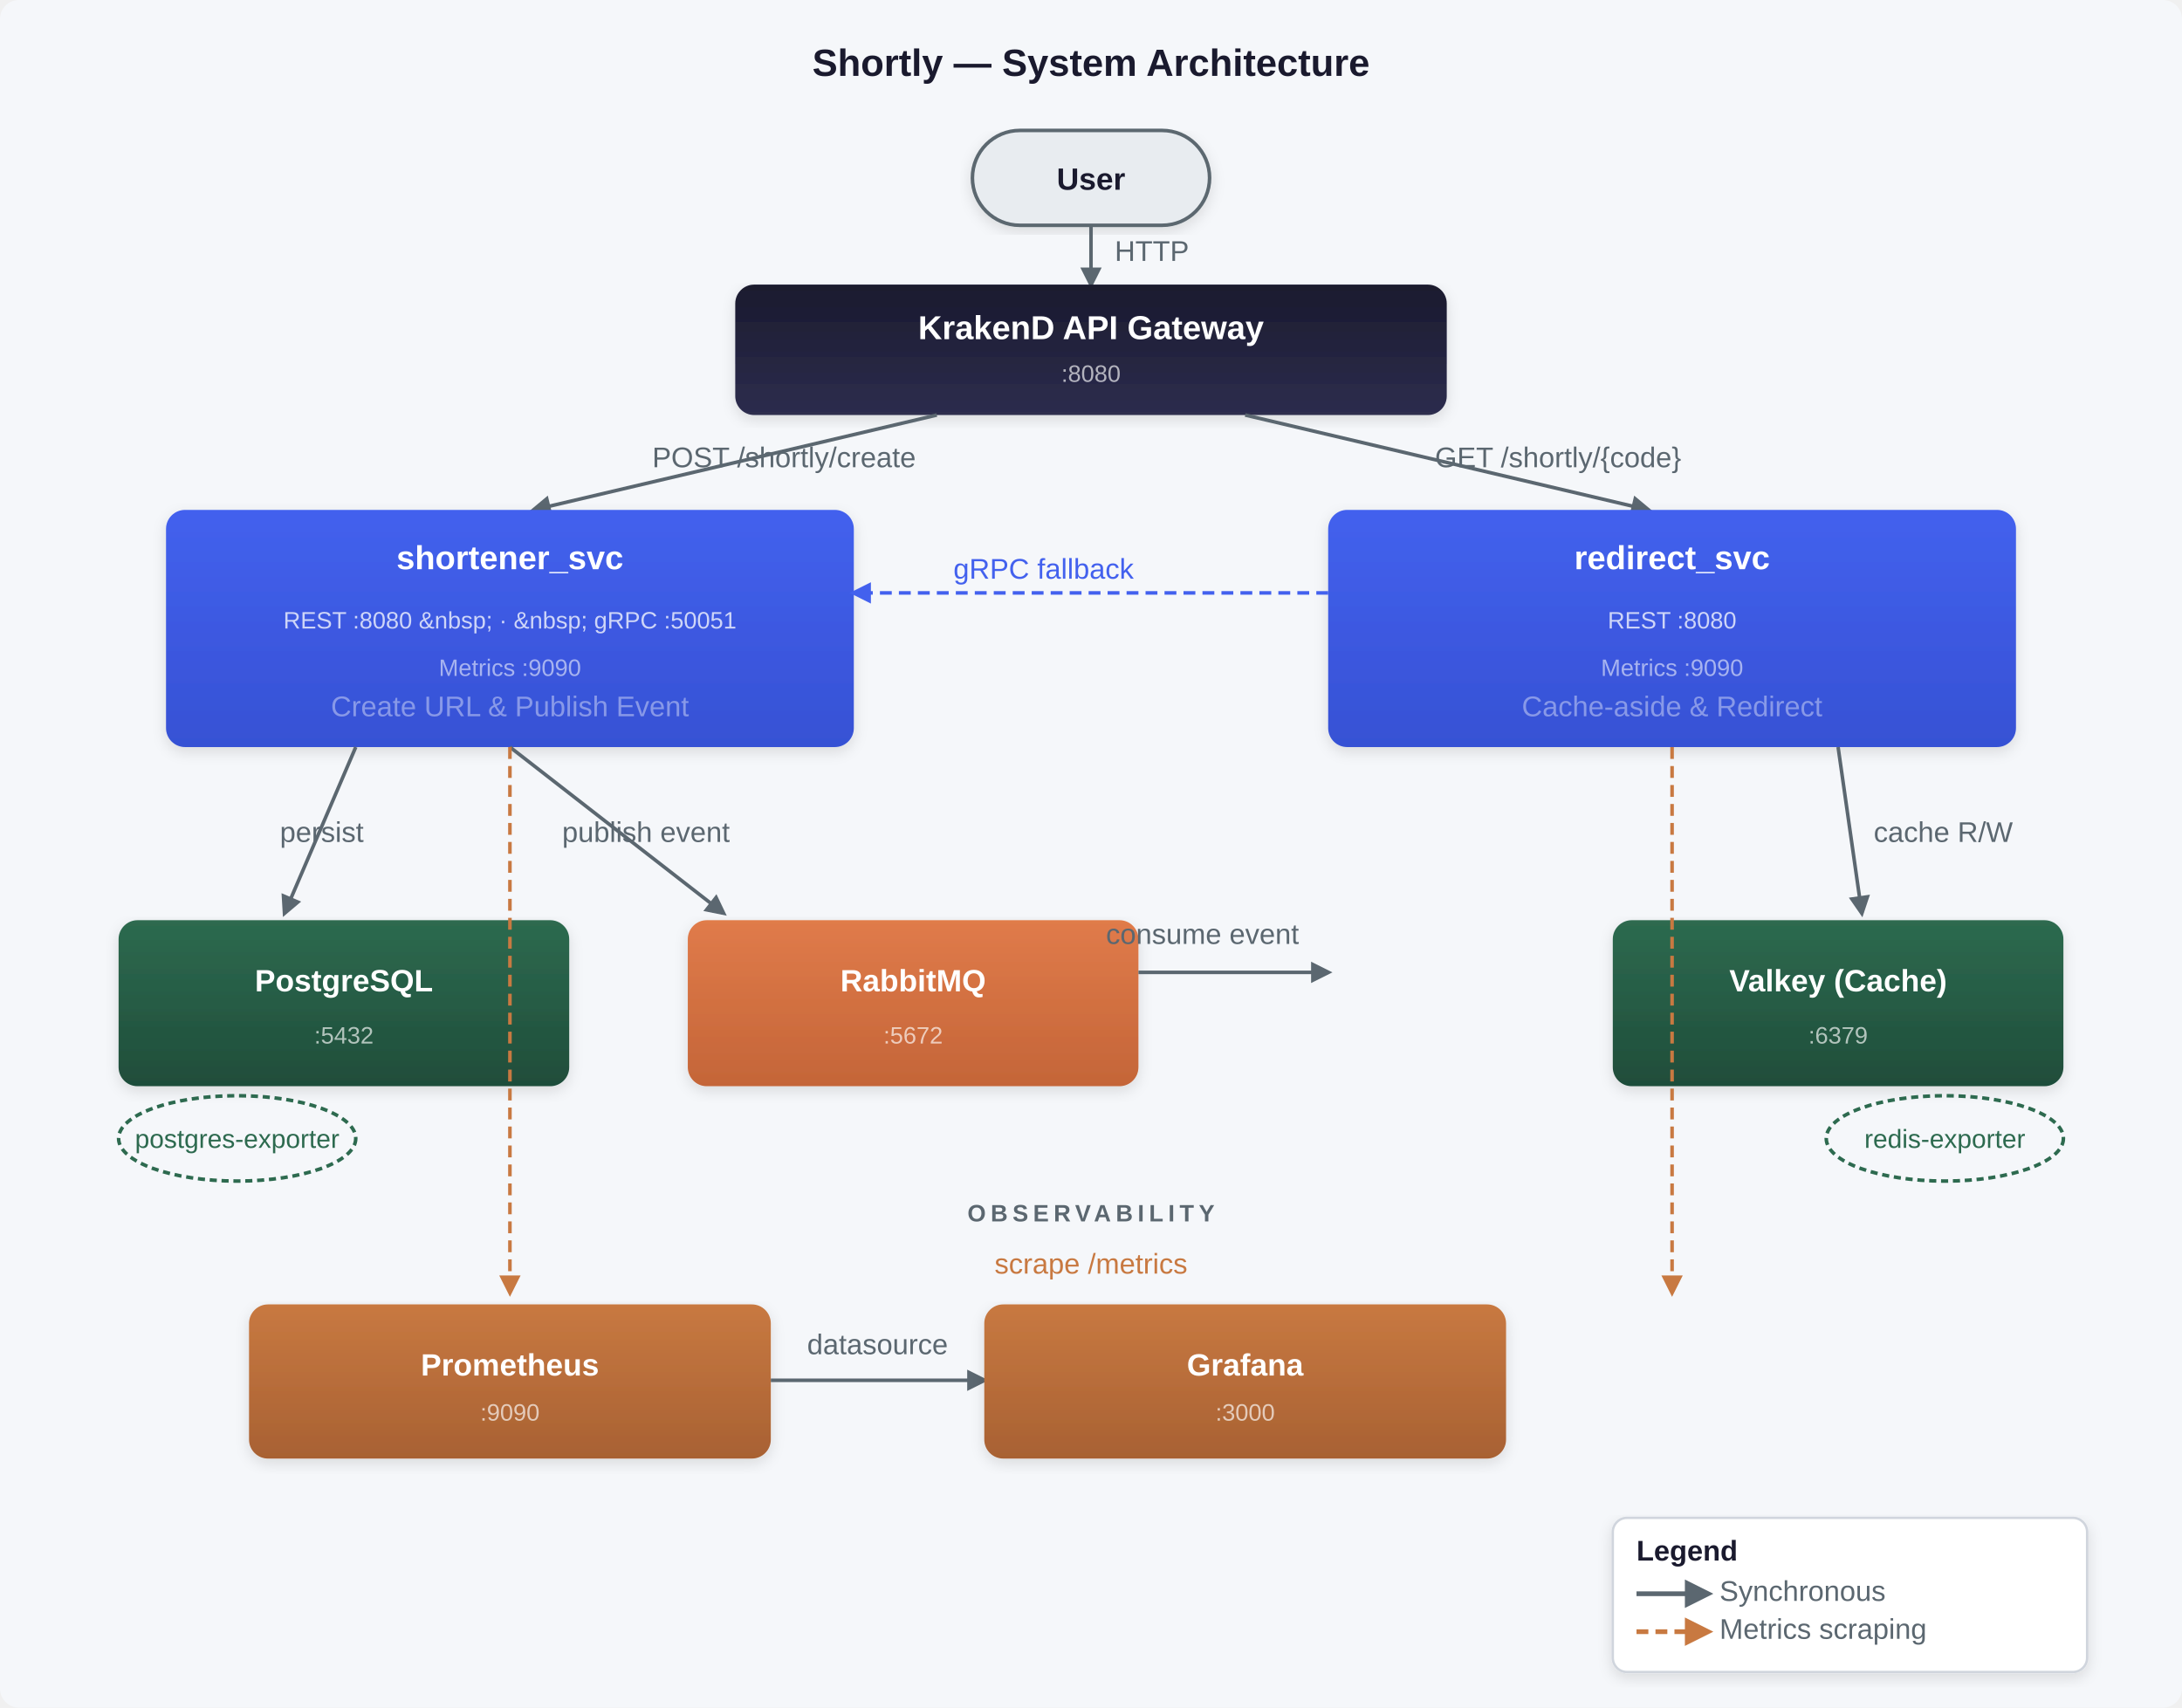
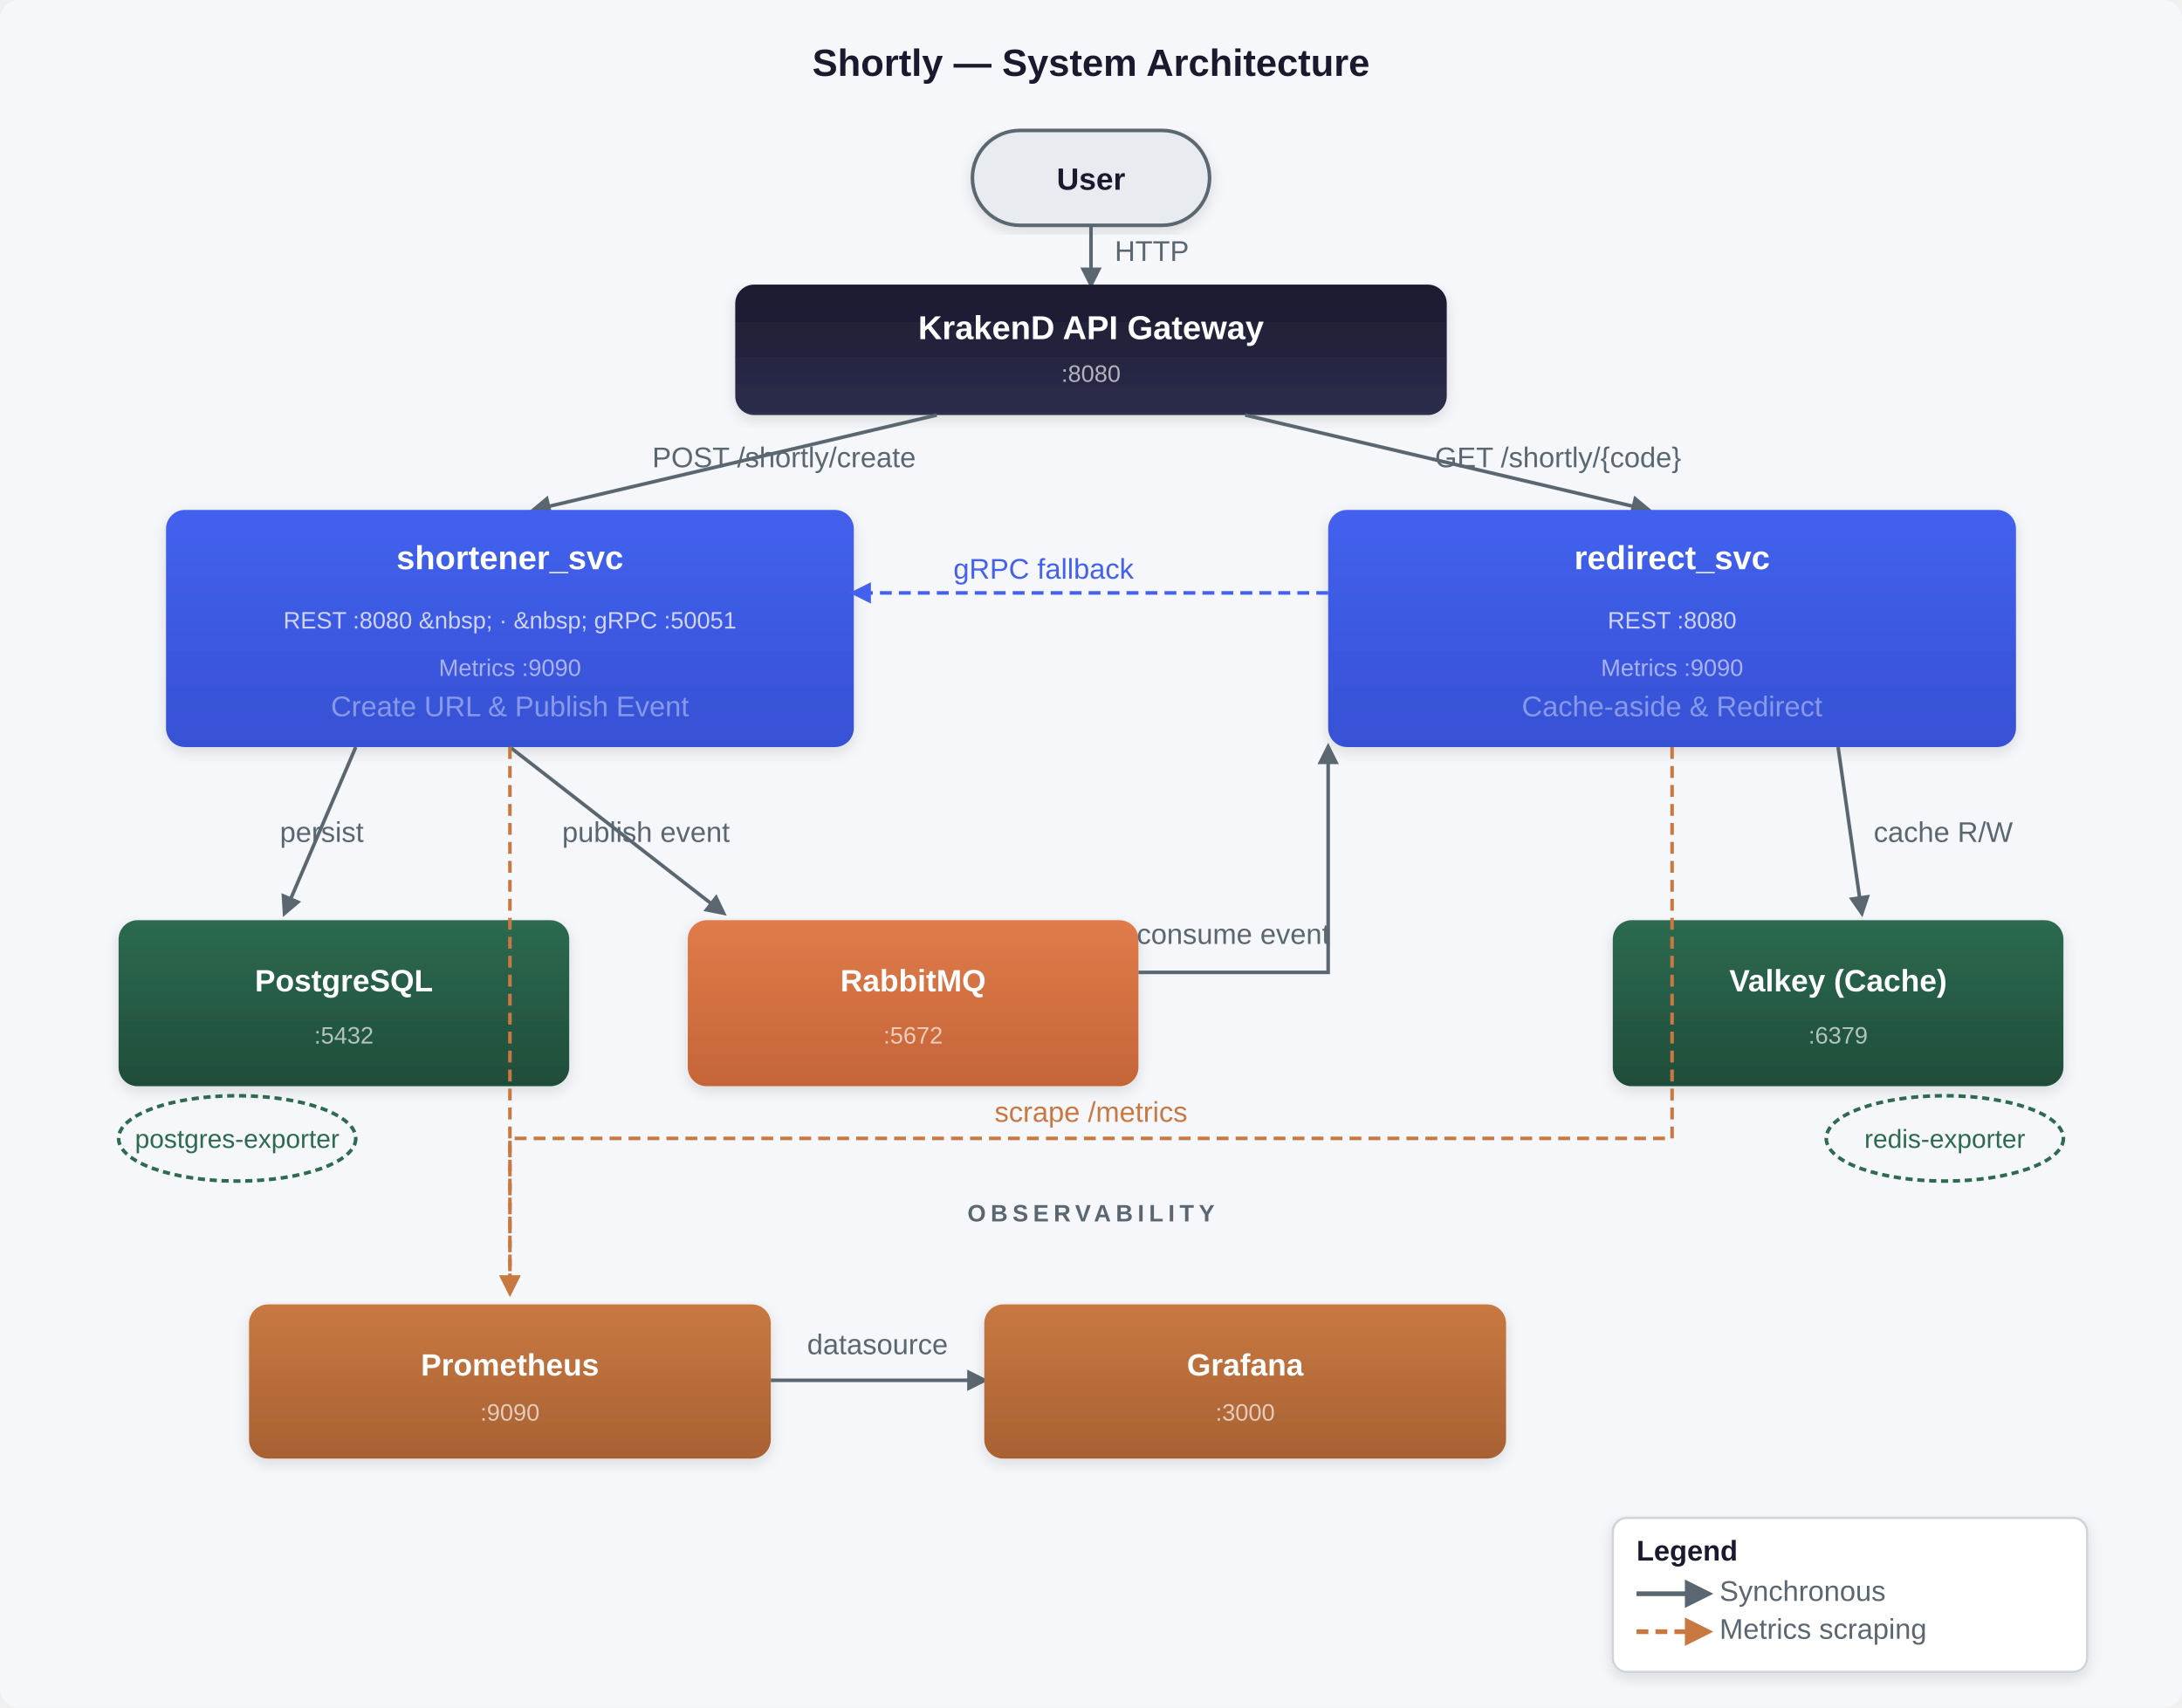
<svg xmlns="http://www.w3.org/2000/svg" viewBox="0 0 920 720" width="100%" height="100%">
  <defs>
    <marker id="arrow" viewBox="0 0 10 10" refX="8" refY="5" markerWidth="6" markerHeight="6" orient="auto">
      <path d="M 0 0 L 10 5 L 0 10 Z" fill="#5B6770" />
    </marker>
    <marker id="arrow-blue" viewBox="0 0 10 10" refX="8" refY="5" markerWidth="6" markerHeight="6" orient="auto">
      <path d="M 0 0 L 10 5 L 0 10 Z" fill="#4361EE" />
    </marker>
    <marker id="arrow-orange" viewBox="0 0 10 10" refX="8" refY="5" markerWidth="6" markerHeight="6" orient="auto">
      <path d="M 0 0 L 10 5 L 0 10 Z" fill="#C87941" />
    </marker>
    <marker id="arrow-green" viewBox="0 0 10 10" refX="8" refY="5" markerWidth="6" markerHeight="6" orient="auto">
      <path d="M 0 0 L 10 5 L 0 10 Z" fill="#2D6A4F" />
    </marker>
    <linearGradient id="gateway-grad" x1="0" y1="0" x2="0" y2="1">
      <stop offset="0%" stop-color="#1A1A2E" />
      <stop offset="100%" stop-color="#2D2D4E" />
    </linearGradient>
    <linearGradient id="svc-grad" x1="0" y1="0" x2="0" y2="1">
      <stop offset="0%" stop-color="#4361EE" />
      <stop offset="100%" stop-color="#3651D4" />
    </linearGradient>
    <linearGradient id="db-grad" x1="0" y1="0" x2="0" y2="1">
      <stop offset="0%" stop-color="#2D6A4F" />
      <stop offset="100%" stop-color="#1F4D3A" />
    </linearGradient>
    <linearGradient id="mon-grad" x1="0" y1="0" x2="0" y2="1">
      <stop offset="0%" stop-color="#C87941" />
      <stop offset="100%" stop-color="#A86133" />
    </linearGradient>
    <linearGradient id="queue-grad" x1="0" y1="0" x2="0" y2="1">
      <stop offset="0%" stop-color="#E07B4A" />
      <stop offset="100%" stop-color="#C46538" />
    </linearGradient>
    <filter id="shadow" x="-5%" y="-5%" width="115%" height="115%">
      <feDropShadow dx="0" dy="2" stdDeviation="3" flood-color="#000" flood-opacity="0.12" />
    </filter>
  </defs>
  <rect width="920" height="720" fill="#F5F7FA" rx="8" />
  <text x="460" y="32" text-anchor="middle" font-family="'Segoe UI', Arial, sans-serif" font-size="16" font-weight="700" fill="#1A1A2E">Shortly — System Architecture</text>
  <rect x="410" y="55" width="100" height="40" rx="20" fill="#E8ECF0" stroke="#5B6770" stroke-width="1.5" filter="url(#shadow)" />
  <text x="460" y="80" text-anchor="middle" font-family="'Segoe UI', Arial, sans-serif" font-size="13" font-weight="600" fill="#1A1A2E">User</text>
  <line x1="460" y1="95" x2="460" y2="120" stroke="#5B6770" stroke-width="1.5" marker-end="url(#arrow)" />
  <text x="470" y="110" font-family="'Segoe UI', Arial, sans-serif" font-size="12" fill="#5B6770">HTTP</text>
  <rect x="310" y="120" width="300" height="55" rx="8" fill="url(#gateway-grad)" filter="url(#shadow)" />
  <text x="460" y="143" text-anchor="middle" font-family="'Segoe UI', Arial, sans-serif" font-size="14" font-weight="600" fill="#FFFFFF">KrakenD API Gateway</text>
  <text x="460" y="161" text-anchor="middle" font-family="'Segoe UI', Arial, sans-serif" font-size="10" fill="rgba(255,255,255,0.65)">:8080</text>
  <line x1="395" y1="175" x2="225" y2="215" stroke="#5B6770" stroke-width="1.5" marker-end="url(#arrow)" />
  <text x="275" y="197" font-family="'Segoe UI', Arial, sans-serif" font-size="12" fill="#5B6770">POST /shortly/create</text>
  <line x1="525" y1="175" x2="695" y2="215" stroke="#5B6770" stroke-width="1.5" marker-end="url(#arrow)" />
  <text x="605" y="197" font-family="'Segoe UI', Arial, sans-serif" font-size="12" fill="#5B6770">GET /shortly/{code}</text>
  <rect x="70" y="215" width="290" height="100" rx="8" fill="url(#svc-grad)" filter="url(#shadow)" />
  <text x="215" y="240" text-anchor="middle" font-family="'Segoe UI', Arial, sans-serif" font-size="14" font-weight="600" fill="#FFFFFF">shortener_svc</text>
  <text x="215" y="265" text-anchor="middle" font-family="'Segoe UI', Arial, sans-serif" font-size="10" fill="rgba(255,255,255,0.75)">REST :8080 &amp;nbsp; · &amp;nbsp; gRPC :50051</text>
  <text x="215" y="285" text-anchor="middle" font-family="'Segoe UI', Arial, sans-serif" font-size="10" fill="rgba(255,255,255,0.55)">Metrics :9090</text>
  <text x="215" y="302" text-anchor="middle" font-family="'Segoe UI', Arial, sans-serif" font-size="12" fill="rgba(255,255,255,0.4)">Create URL &amp; Publish Event</text>
  <rect x="560" y="215" width="290" height="100" rx="8" fill="url(#svc-grad)" filter="url(#shadow)" />
  <text x="705" y="240" text-anchor="middle" font-family="'Segoe UI', Arial, sans-serif" font-size="14" font-weight="600" fill="#FFFFFF">redirect_svc</text>
  <text x="705" y="265" text-anchor="middle" font-family="'Segoe UI', Arial, sans-serif" font-size="10" fill="rgba(255,255,255,0.75)">REST :8080</text>
  <text x="705" y="285" text-anchor="middle" font-family="'Segoe UI', Arial, sans-serif" font-size="10" fill="rgba(255,255,255,0.55)">Metrics :9090</text>
  <text x="705" y="302" text-anchor="middle" font-family="'Segoe UI', Arial, sans-serif" font-size="12" fill="rgba(255,255,255,0.4)">Cache-aside &amp; Redirect</text>
  <line x1="560" y1="250" x2="360" y2="250" stroke="#4361EE" stroke-width="1.5" stroke-dasharray="5,3" marker-end="url(#arrow-blue)" />
  <text x="440" y="244" text-anchor="middle" font-family="'Segoe UI', Arial, sans-serif" font-size="12" fill="#4361EE">gRPC fallback</text>
  <line x1="150" y1="315" x2="120" y2="385" stroke="#5B6770" stroke-width="1.5" marker-end="url(#arrow)" />
  <text x="118" y="355" font-family="'Segoe UI', Arial, sans-serif" font-size="12" fill="#5B6770">persist</text>
  <rect x="50" y="388" width="190" height="70" rx="8" fill="url(#db-grad)" filter="url(#shadow)" />
  <text x="145" y="418" text-anchor="middle" font-family="'Segoe UI', Arial, sans-serif" font-size="13" font-weight="600" fill="#FFFFFF">PostgreSQL</text>
  <text x="145" y="440" text-anchor="middle" font-family="'Segoe UI', Arial, sans-serif" font-size="10" fill="rgba(255,255,255,0.65)">:5432</text>
  <line x1="215" y1="315" x2="305" y2="385" stroke="#5B6770" stroke-width="1.5" marker-end="url(#arrow)" />
  <text x="237" y="355" font-family="'Segoe UI', Arial, sans-serif" font-size="12" fill="#5B6770">publish event</text>
  <rect x="290" y="388" width="190" height="70" rx="8" fill="url(#queue-grad)" filter="url(#shadow)" />
  <text x="385" y="418" text-anchor="middle" font-family="'Segoe UI', Arial, sans-serif" font-size="13" font-weight="600" fill="#FFFFFF">RabbitMQ</text>
  <text x="385" y="440" text-anchor="middle" font-family="'Segoe UI', Arial, sans-serif" font-size="10" fill="rgba(255,255,255,0.65)">:5672</text>
-   <line x1="480" y1="410" x2="560" y2="410" stroke="#5B6770" stroke-width="1.5" marker-end="url(#arrow)" />
-   <text x="507" y="398" text-anchor="middle" font-family="'Segoe UI', Arial, sans-serif" font-size="12" fill="#5B6770">consume event</text>
+   <path d="M 480 410 L 560 410 L 560 315" stroke="#5B6770" stroke-width="1.5" fill="none" marker-end="url(#arrow)" />
+   <text x="520" y="398" text-anchor="middle" font-family="'Segoe UI', Arial, sans-serif" font-size="12" fill="#5B6770">consume event</text>
  <line x1="775" y1="315" x2="785" y2="385" stroke="#5B6770" stroke-width="1.5" marker-end="url(#arrow)" />
  <text x="790" y="355" font-family="'Segoe UI', Arial, sans-serif" font-size="12" fill="#5B6770">cache R/W</text>
  <rect x="680" y="388" width="190" height="70" rx="8" fill="url(#db-grad)" filter="url(#shadow)" />
  <text x="775" y="418" text-anchor="middle" font-family="'Segoe UI', Arial, sans-serif" font-size="13" font-weight="600" fill="#FFFFFF">Valkey (Cache)</text>
  <text x="775" y="440" text-anchor="middle" font-family="'Segoe UI', Arial, sans-serif" font-size="10" fill="rgba(255,255,255,0.65)">:6379</text>
  <text x="460" y="515" text-anchor="middle" font-family="'Segoe UI', Arial, sans-serif" font-size="10" font-weight="700" fill="#5B6770" letter-spacing="2">OBSERVABILITY</text>
  <line x1="215" y1="315" x2="215" y2="545" stroke="#C87941" stroke-width="1.5" stroke-dasharray="5,3" marker-end="url(#arrow-orange)" />
-   <line x1="705" y1="315" x2="705" y2="545" stroke="#C87941" stroke-width="1.5" stroke-dasharray="5,3" marker-end="url(#arrow-orange)" />
-   <text x="460" y="537" text-anchor="middle" font-family="'Segoe UI', Arial, sans-serif" font-size="12" fill="#C87941">scrape /metrics</text>
+   <path d="M 705 315 L 705 480 L 215 480 L 215 545" stroke="#C87941" stroke-width="1.5" stroke-dasharray="5,3" fill="none" marker-end="url(#arrow-orange)" />
+   <text x="460" y="473" text-anchor="middle" font-family="'Segoe UI', Arial, sans-serif" font-size="12" fill="#C87941">scrape /metrics</text>
  <rect x="105" y="550" width="220" height="65" rx="8" fill="url(#mon-grad)" filter="url(#shadow)" />
  <text x="215" y="580" text-anchor="middle" font-family="'Segoe UI', Arial, sans-serif" font-size="13" font-weight="600" fill="#FFFFFF">Prometheus</text>
  <text x="215" y="599" text-anchor="middle" font-family="'Segoe UI', Arial, sans-serif" font-size="10" fill="rgba(255,255,255,0.65)">:9090</text>
  <line x1="325" y1="582" x2="415" y2="582" stroke="#5B6770" stroke-width="1.5" marker-end="url(#arrow)" />
  <text x="370" y="571" text-anchor="middle" font-family="'Segoe UI', Arial, sans-serif" font-size="12" fill="#5B6770">datasource</text>
  <rect x="415" y="550" width="220" height="65" rx="8" fill="url(#mon-grad)" filter="url(#shadow)" />
  <text x="525" y="580" text-anchor="middle" font-family="'Segoe UI', Arial, sans-serif" font-size="13" font-weight="600" fill="#FFFFFF">Grafana</text>
  <text x="525" y="599" text-anchor="middle" font-family="'Segoe UI', Arial, sans-serif" font-size="10" fill="rgba(255,255,255,0.65)">:3000</text>
  <ellipse cx="100" cy="480" rx="50" ry="18" fill="none" stroke="#2D6A4F" stroke-width="1.5" stroke-dasharray="3,2" />
  <text x="100" y="484" text-anchor="middle" font-family="'Segoe UI', Arial, sans-serif" font-size="11" fill="#2D6A4F">postgres-exporter</text>
  <ellipse cx="820" cy="480" rx="50" ry="18" fill="none" stroke="#2D6A4F" stroke-width="1.5" stroke-dasharray="3,2" />
  <text x="820" y="484" text-anchor="middle" font-family="'Segoe UI', Arial, sans-serif" font-size="11" fill="#2D6A4F">redis-exporter</text>
  <rect x="680" y="640" width="200" height="65" rx="6" fill="#FFFFFF" stroke="#D0D5DD" stroke-width="1" filter="url(#shadow)" />
  <text x="690" y="658" font-family="'Segoe UI', Arial, sans-serif" font-size="12" font-weight="700" fill="#1A1A2E">Legend</text>
  <line x1="690" y1="672" x2="720" y2="672" stroke="#5B6770" stroke-width="2" marker-end="url(#arrow)" />
  <text x="725" y="675" font-family="'Segoe UI', Arial, sans-serif" font-size="12" fill="#5B6770">Synchronous</text>
  <line x1="690" y1="688" x2="720" y2="688" stroke="#C87941" stroke-width="2" stroke-dasharray="5,3" marker-end="url(#arrow-orange)" />
  <text x="725" y="691" font-family="'Segoe UI', Arial, sans-serif" font-size="12" fill="#5B6770">Metrics scraping</text>
</svg>
